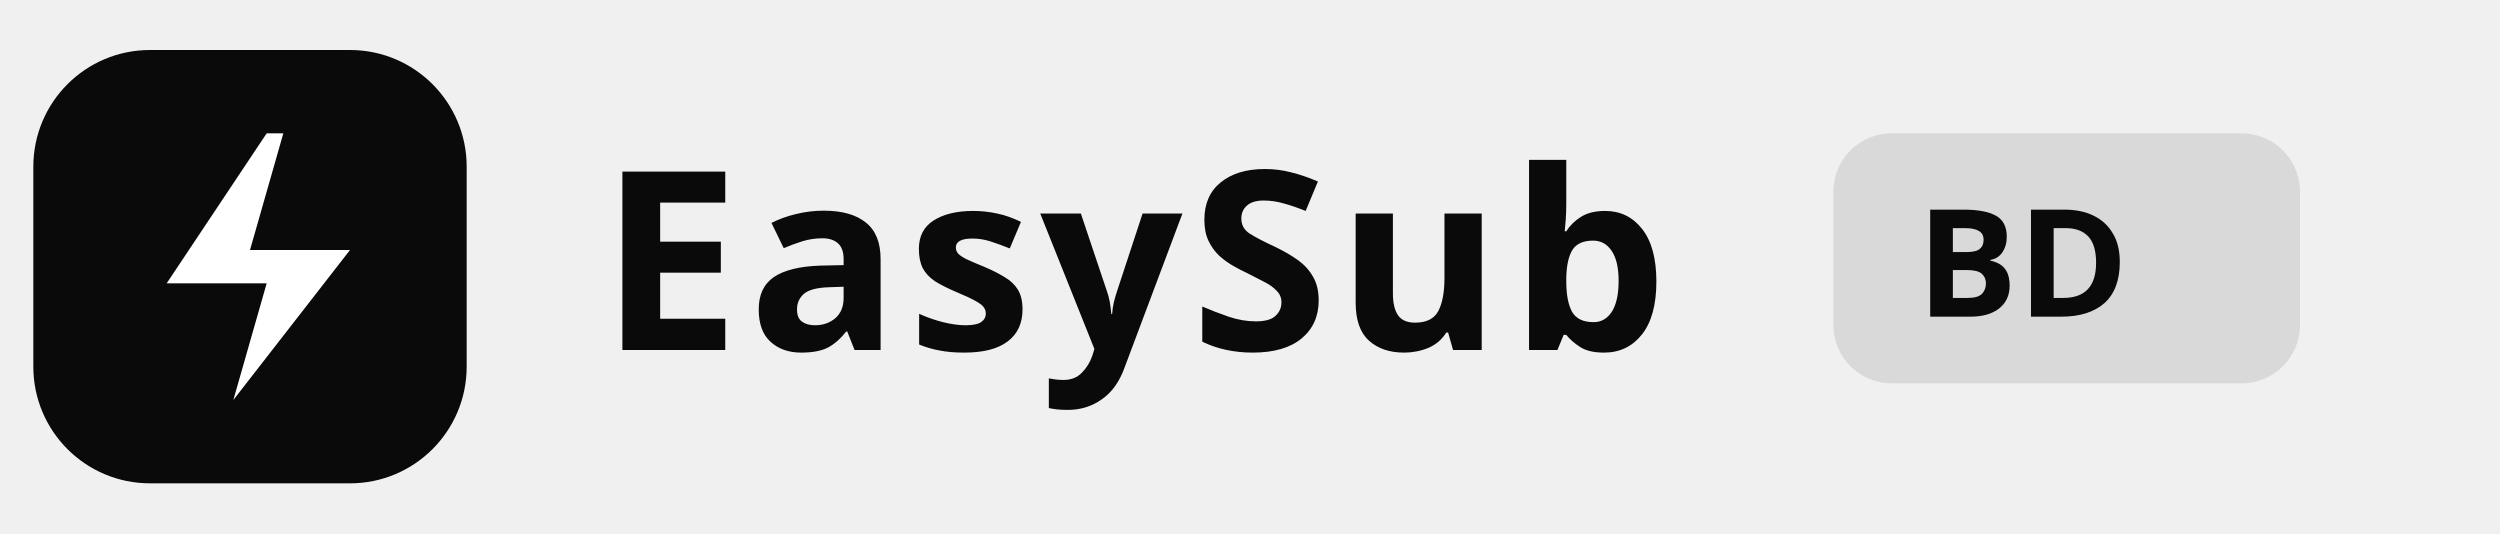
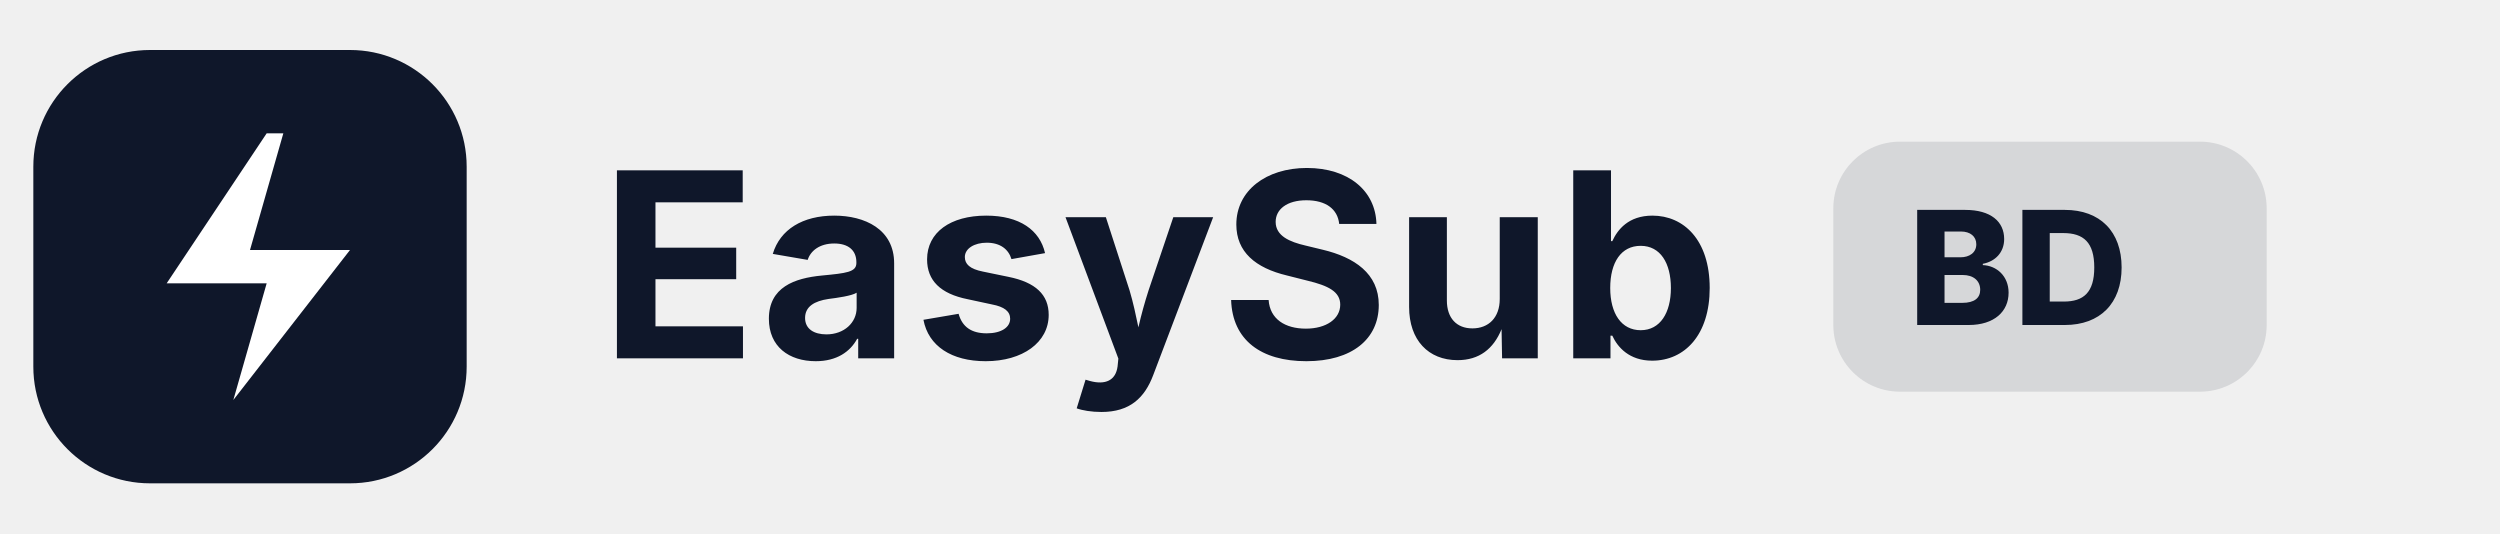
<svg xmlns="http://www.w3.org/2000/svg" width="150" height="32" viewBox="0 0 150 32" fill="none">
-   <rect x="2" y="3" width="26" height="26" rx="7" fill="#0A0A0A" />
+   <rect x="2" y="3" width="26" height="26" rx="7" fill="#0F172A" />
  <path d="M16 8L10 17H16L14 24L21 15H15L17 8H16Z" fill="#FFFFFF" />
-   <text x="36" y="21" font-family="'Switzer', 'Plus Jakarta Sans', sans-serif" font-size="15" font-weight="700" letter-spacing="0.5" fill="#0A0A0A">EasySub</text>
-   <rect x="110" y="8" width="28" height="15" rx="3.5" fill="#0A0A0A" opacity="0.1" />
-   <text x="115" y="19" font-family="'Switzer', 'Plus Jakarta Sans', sans-serif" font-size="9" font-weight="700" fill="#0A0A0A">BD</text>
+   <text x="36" y="21.5" font-family="'Plus Jakarta Sans', 'Inter', sans-serif" font-size="15.5" font-weight="700" letter-spacing="0.2" fill="#0F172A">EasySub</text>
+   <rect x="110" y="8.5" width="26" height="15" rx="4" fill="#0F172A" opacity="0.12" />
+   <text x="114.5" y="19.5" font-family="'Plus Jakarta Sans', 'Inter', sans-serif" font-size="9.5" font-weight="800" fill="#0F172A">BD</text>
</svg>
